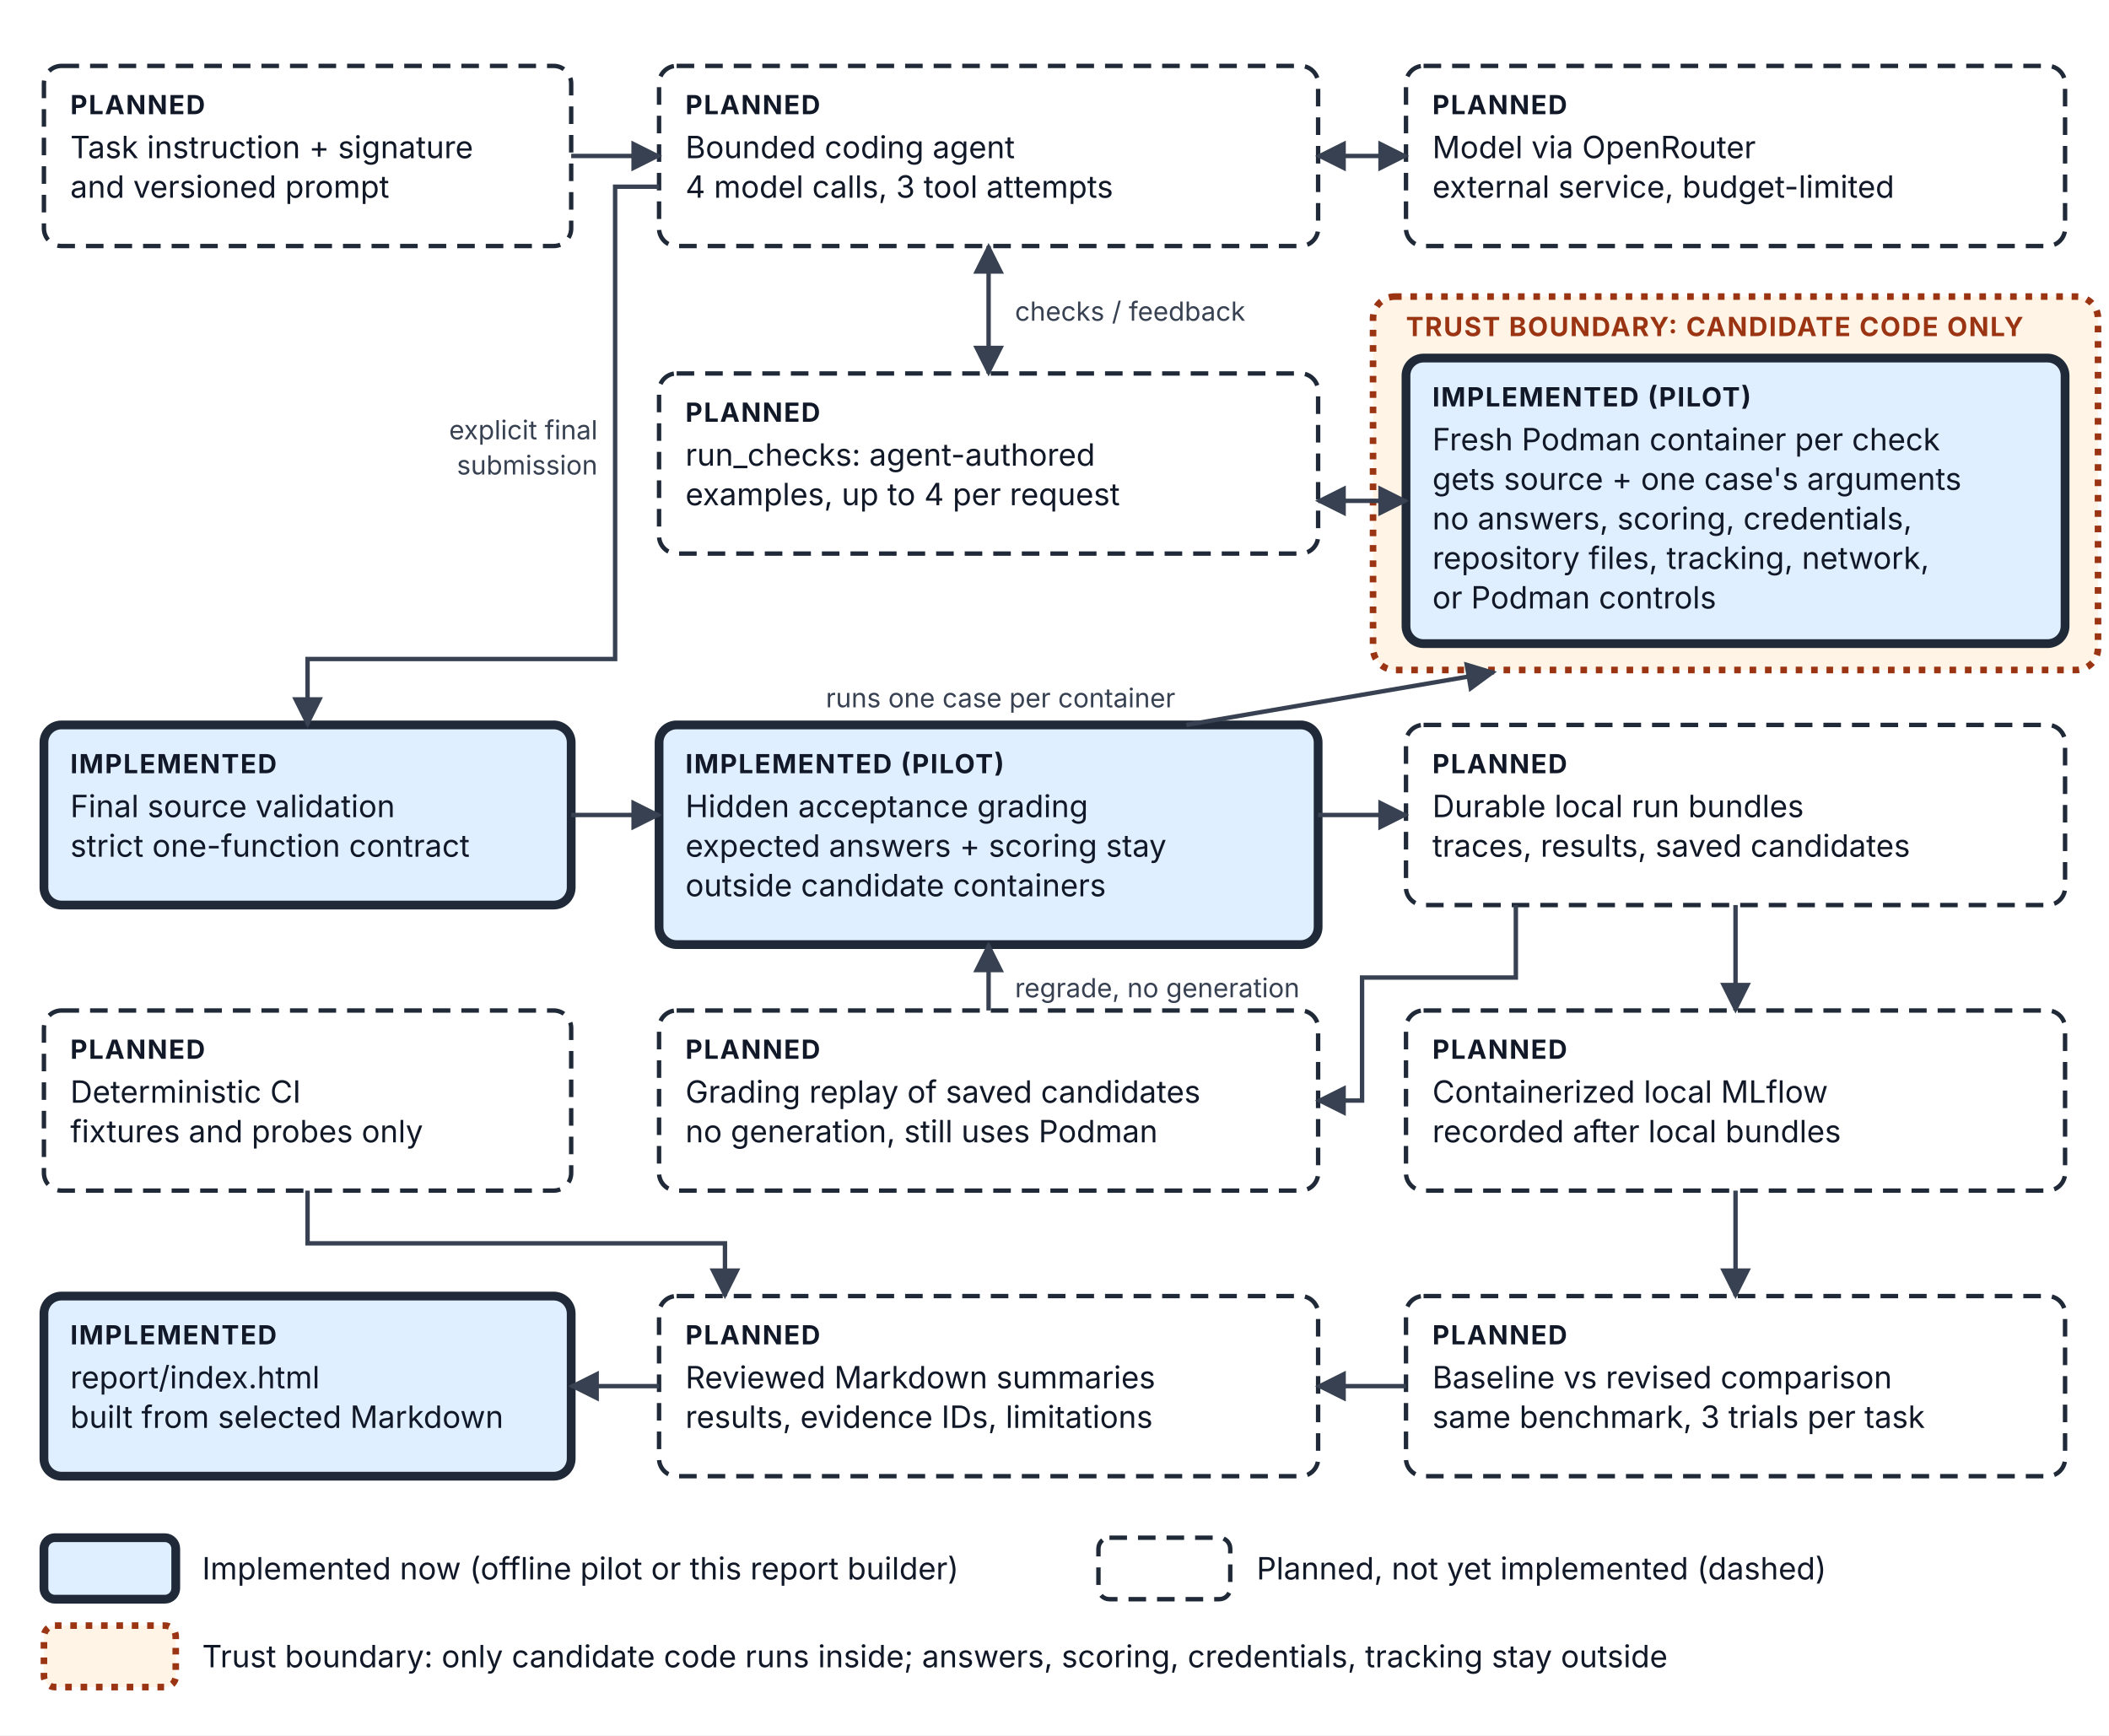
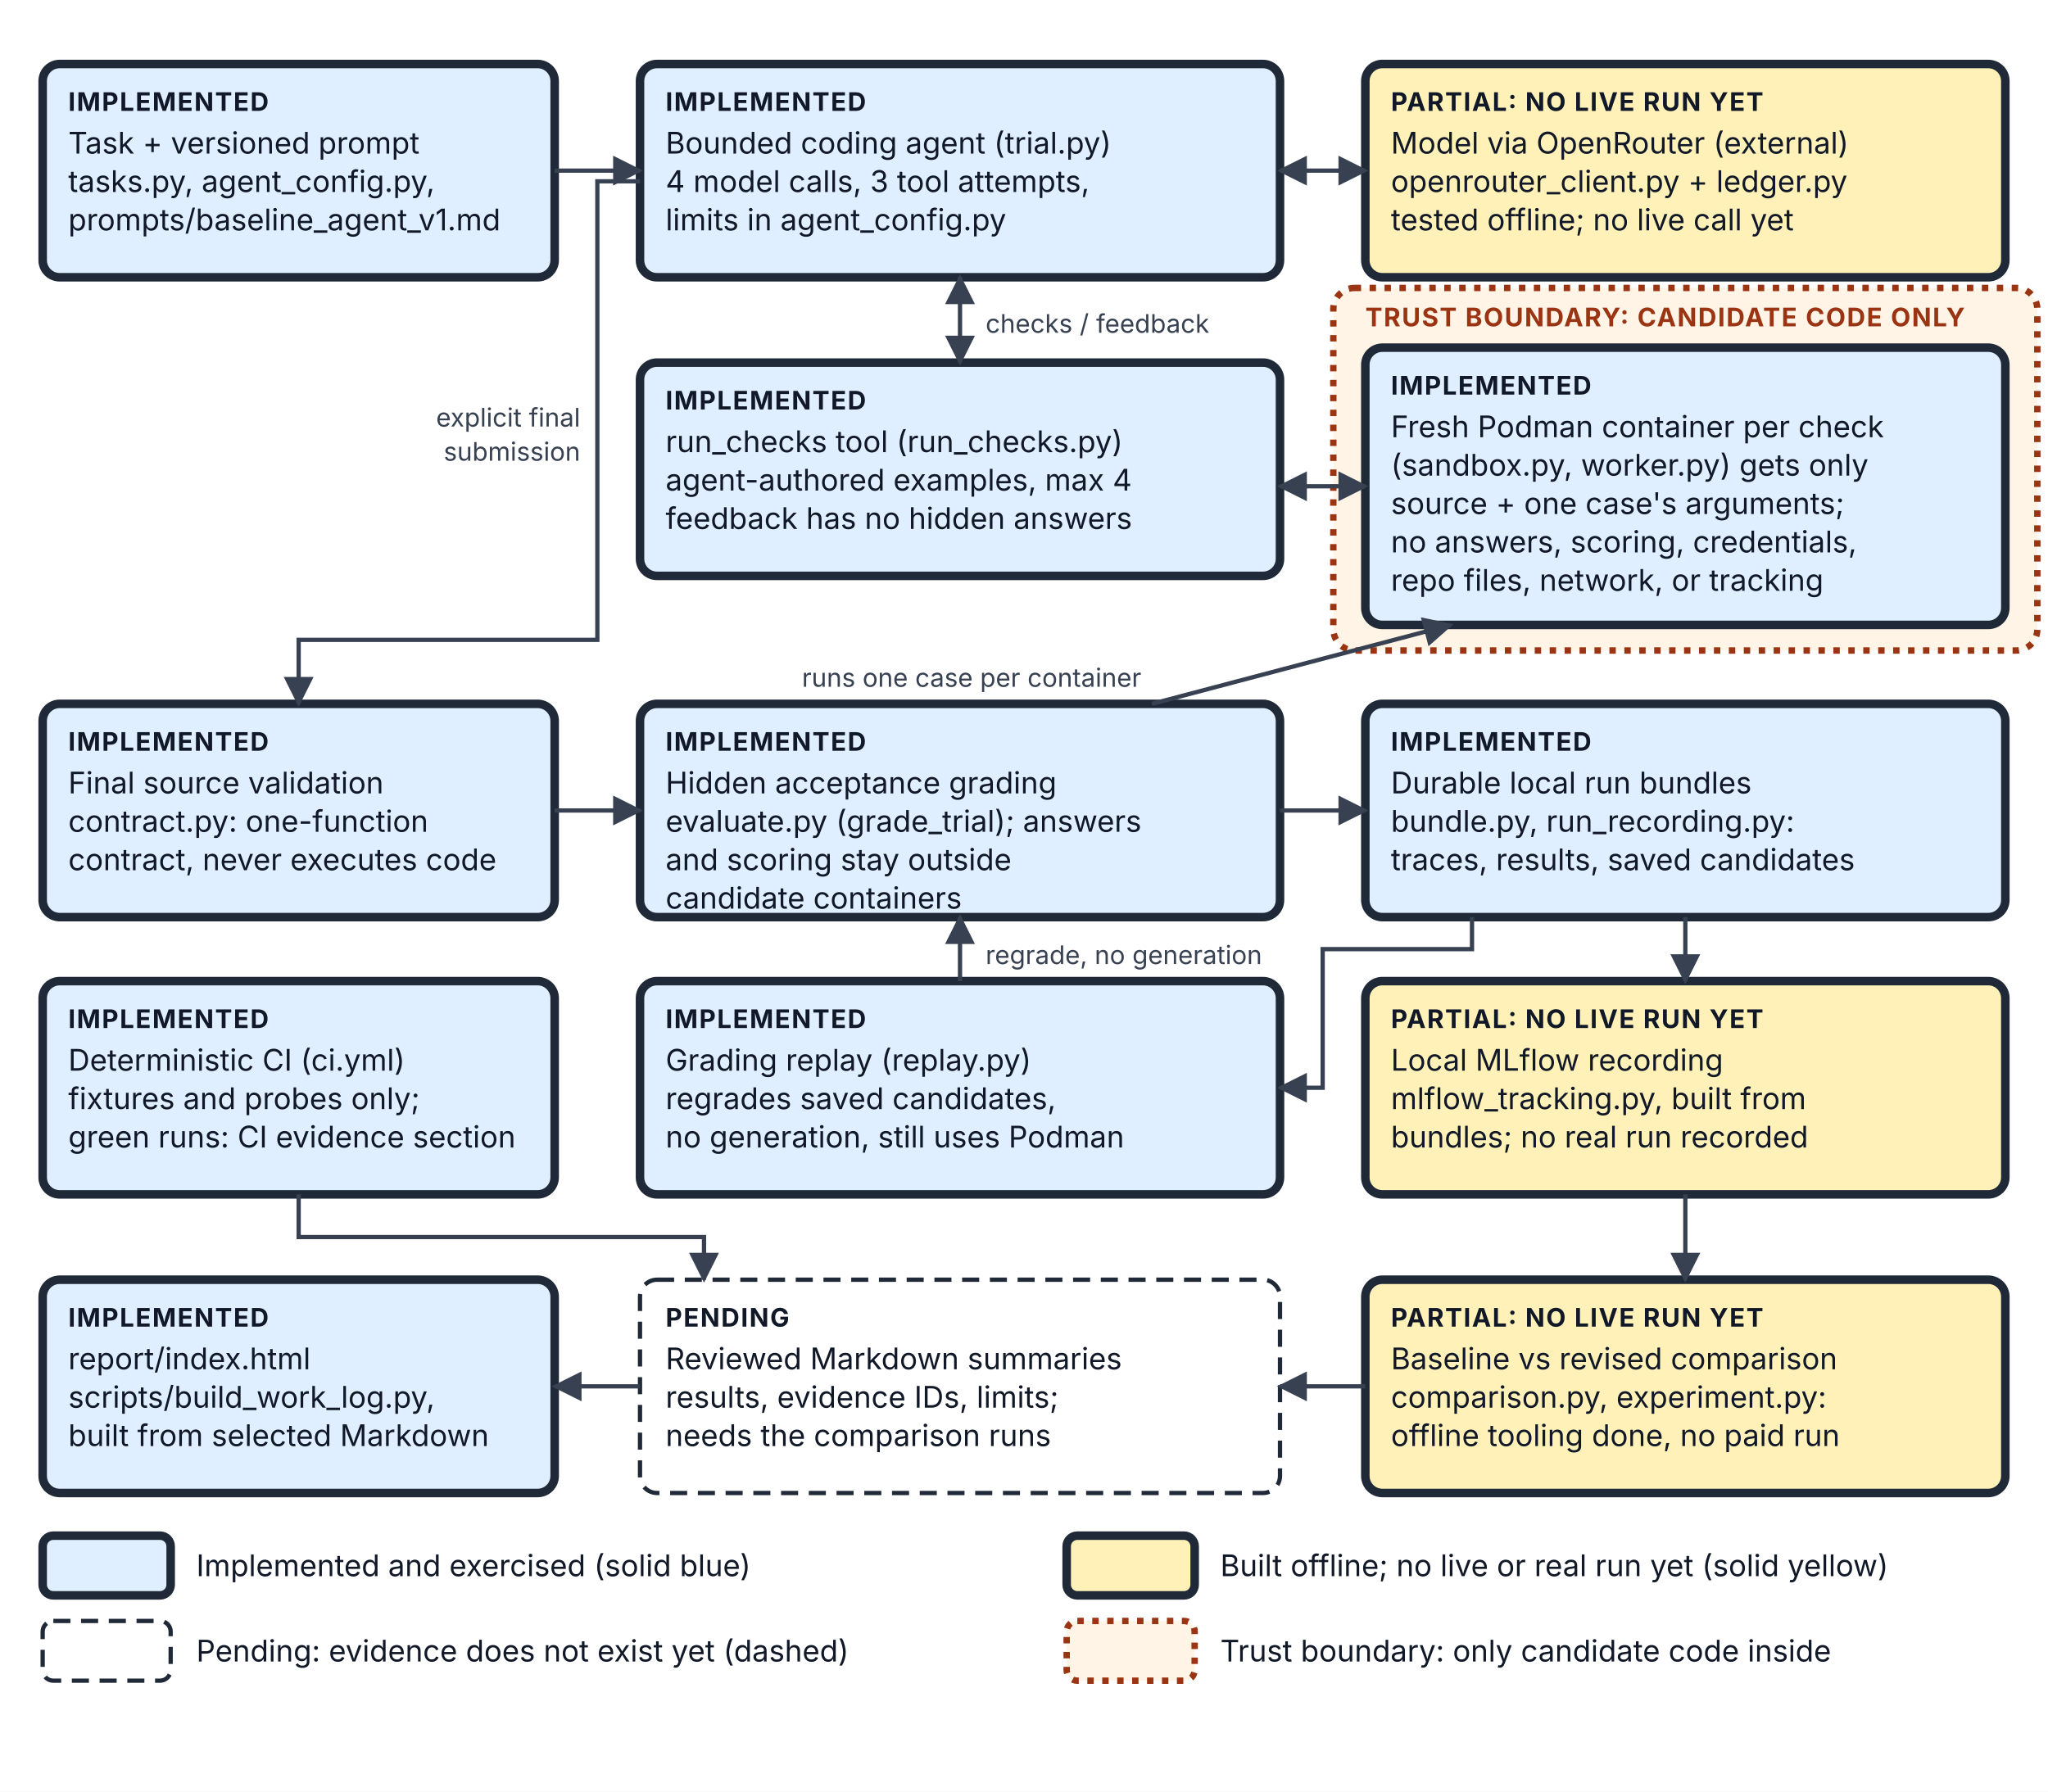
- <svg xmlns="http://www.w3.org/2000/svg" viewBox="0 0 960 790" width="960" height="790" role="img" aria-labelledby="arch-title arch-desc">
+ <svg xmlns="http://www.w3.org/2000/svg" viewBox="0 0 960 840" width="960" height="840" role="img" aria-labelledby="arch-title arch-desc">
  <defs>
    <marker id="arrow" viewBox="0 0 10 10" refX="9" refY="5" markerWidth="7" markerHeight="7" orient="auto-start-reverse">
      <path d="M0,0 L10,5 L0,10 z" class="arch-head" />
    </marker>
  </defs>
  <style>
    .arch-bg { fill: #ffffff; }
    text { font-family: system-ui, -apple-system, "Segoe UI", sans-serif; font-size: 14px; fill: #111827; }
    .arch-box rect { stroke: #1f2937; stroke-width: 2; fill: #ffffff; }
    .arch-impl rect { fill: #e0efff; stroke-width: 4; }
+     .arch-part rect { fill: #fff1b8; stroke-width: 4; }
    .arch-plan rect { stroke-dasharray: 8 5; }
    .arch-st { font-weight: 700; font-size: 12px; letter-spacing: 0.05em; }
    .arch-bound { fill: #fff4e5; stroke: #9a3412; stroke-width: 3; stroke-dasharray: 3 4; }
    .arch-bt { font-weight: 700; font-size: 12px; letter-spacing: 0.05em; fill: #9a3412; }
    .arch-note { font-size: 12px; fill: #374151; }
    .arch-edge { stroke: #374151; stroke-width: 2; fill: none; }
    .arch-head { fill: #374151; }
  </style>
-   <rect class="arch-bg" x="0" y="0" width="960" height="790" />
+   <rect class="arch-bg" x="0" y="0" width="960" height="840" />
  <rect class="arch-bound" x="625" y="135" width="330" height="170" rx="10" />
  <text class="arch-bt" x="640" y="153">TRUST BOUNDARY: CANDIDATE CODE ONLY</text>
-   <g class="arch-box arch-plan">
-     <rect x="20" y="30" width="240" height="82" rx="8" />
-     <text x="32" y="52" class="arch-st">PLANNED</text>
-     <text x="32" y="72">Task instruction + signature</text>
-     <text x="32" y="90">and versioned prompt</text>
+   <g class="arch-box arch-impl">
+     <rect x="20" y="30" width="240" height="100" rx="8" />
+     <text x="32" y="52" class="arch-st">IMPLEMENTED</text>
+     <text x="32" y="72">Task + versioned prompt</text>
+     <text x="32" y="90">tasks.py, agent_config.py,</text>
+     <text x="32" y="108">prompts/baseline_agent_v1.md</text>
  </g>
-   <g class="arch-box arch-plan">
-     <rect x="300" y="30" width="300" height="82" rx="8" />
-     <text x="312" y="52" class="arch-st">PLANNED</text>
-     <text x="312" y="72">Bounded coding agent</text>
-     <text x="312" y="90">4 model calls, 3 tool attempts</text>
+   <g class="arch-box arch-impl">
+     <rect x="300" y="30" width="300" height="100" rx="8" />
+     <text x="312" y="52" class="arch-st">IMPLEMENTED</text>
+     <text x="312" y="72">Bounded coding agent (trial.py)</text>
+     <text x="312" y="90">4 model calls, 3 tool attempts,</text>
+     <text x="312" y="108">limits in agent_config.py</text>
  </g>
-   <g class="arch-box arch-plan">
-     <rect x="640" y="30" width="300" height="82" rx="8" />
-     <text x="652" y="52" class="arch-st">PLANNED</text>
-     <text x="652" y="72">Model via OpenRouter</text>
-     <text x="652" y="90">external service, budget-limited</text>
+   <g class="arch-box arch-part">
+     <rect x="640" y="30" width="300" height="100" rx="8" />
+     <text x="652" y="52" class="arch-st">PARTIAL: NO LIVE RUN YET</text>
+     <text x="652" y="72">Model via OpenRouter (external)</text>
+     <text x="652" y="90">openrouter_client.py + ledger.py</text>
+     <text x="652" y="108">tested offline; no live call yet</text>
  </g>
-   <path class="arch-edge" d="M260,71 L300,71" marker-end="url(#arrow)" />
-   <path class="arch-edge" d="M600,71 L640,71" marker-start="url(#arrow)" marker-end="url(#arrow)" />
-   <g class="arch-box arch-plan">
-     <rect x="300" y="170" width="300" height="82" rx="8" />
-     <text x="312" y="192" class="arch-st">PLANNED</text>
-     <text x="312" y="212">run_checks: agent-authored</text>
-     <text x="312" y="230">examples, up to 4 per request</text>
+   <path class="arch-edge" d="M260,80 L300,80" marker-end="url(#arrow)" />
+   <path class="arch-edge" d="M600,80 L640,80" marker-start="url(#arrow)" marker-end="url(#arrow)" />
+   <g class="arch-box arch-impl">
+     <rect x="300" y="170" width="300" height="100" rx="8" />
+     <text x="312" y="192" class="arch-st">IMPLEMENTED</text>
+     <text x="312" y="212">run_checks tool (run_checks.py)</text>
+     <text x="312" y="230">agent-authored examples, max 4</text>
+     <text x="312" y="248">feedback has no hidden answers</text>
  </g>
  <g class="arch-box arch-impl">
    <rect x="640" y="163" width="300" height="130" rx="8" />
-     <text x="652" y="185" class="arch-st">IMPLEMENTED (PILOT)</text>
+     <text x="652" y="185" class="arch-st">IMPLEMENTED</text>
    <text x="652" y="205">Fresh Podman container per check</text>
-     <text x="652" y="223">gets source + one case's arguments</text>
-     <text x="652" y="241">no answers, scoring, credentials,</text>
-     <text x="652" y="259">repository files, tracking, network,</text>
-     <text x="652" y="277">or Podman controls</text>
+     <text x="652" y="223">(sandbox.py, worker.py) gets only</text>
+     <text x="652" y="241">source + one case's arguments;</text>
+     <text x="652" y="259">no answers, scoring, credentials,</text>
+     <text x="652" y="277">repo files, network, or tracking</text>
  </g>
-   <path class="arch-edge" d="M450,112 L450,170" marker-start="url(#arrow)" marker-end="url(#arrow)" />
-   <text class="arch-note" x="462" y="146">checks / feedback</text>
+   <path class="arch-edge" d="M450,130 L450,170" marker-start="url(#arrow)" marker-end="url(#arrow)" />
+   <text class="arch-note" x="462" y="156">checks / feedback</text>
  <path class="arch-edge" d="M600,228 L640,228" marker-start="url(#arrow)" marker-end="url(#arrow)" />
  <g class="arch-box arch-impl">
-     <rect x="20" y="330" width="240" height="82" rx="8" />
+     <rect x="20" y="330" width="240" height="100" rx="8" />
    <text x="32" y="352" class="arch-st">IMPLEMENTED</text>
    <text x="32" y="372">Final source validation</text>
-     <text x="32" y="390">strict one-function contract</text>
+     <text x="32" y="390">contract.py: one-function</text>
+     <text x="32" y="408">contract, never executes code</text>
  </g>
  <g class="arch-box arch-impl">
    <rect x="300" y="330" width="300" height="100" rx="8" />
-     <text x="312" y="352" class="arch-st">IMPLEMENTED (PILOT)</text>
+     <text x="312" y="352" class="arch-st">IMPLEMENTED</text>
    <text x="312" y="372">Hidden acceptance grading</text>
-     <text x="312" y="390">expected answers + scoring stay</text>
-     <text x="312" y="408">outside candidate containers</text>
+     <text x="312" y="390">evaluate.py (grade_trial); answers</text>
+     <text x="312" y="408">and scoring stay outside</text>
+     <text x="312" y="426">candidate containers</text>
  </g>
-   <g class="arch-box arch-plan">
-     <rect x="640" y="330" width="300" height="82" rx="8" />
-     <text x="652" y="352" class="arch-st">PLANNED</text>
+   <g class="arch-box arch-impl">
+     <rect x="640" y="330" width="300" height="100" rx="8" />
+     <text x="652" y="352" class="arch-st">IMPLEMENTED</text>
    <text x="652" y="372">Durable local run bundles</text>
-     <text x="652" y="390">traces, results, saved candidates</text>
+     <text x="652" y="390">bundle.py, run_recording.py:</text>
+     <text x="652" y="408">traces, results, saved candidates</text>
  </g>
  <path class="arch-edge" d="M300,85 L280,85 L280,300 L140,300 L140,330" marker-end="url(#arrow)" />
  <text class="arch-note" x="272" y="200" text-anchor="end">explicit final</text>
  <text class="arch-note" x="272" y="216" text-anchor="end">submission</text>
-   <path class="arch-edge" d="M260,371 L300,371" marker-end="url(#arrow)" />
-   <path class="arch-edge" d="M600,371 L640,371" marker-end="url(#arrow)" />
-   <path class="arch-edge" d="M540,330 L680,306" marker-end="url(#arrow)" />
+   <path class="arch-edge" d="M260,380 L300,380" marker-end="url(#arrow)" />
+   <path class="arch-edge" d="M600,380 L640,380" marker-end="url(#arrow)" />
+   <path class="arch-edge" d="M540,330 L680,293" marker-end="url(#arrow)" />
  <text class="arch-note" x="535" y="322" text-anchor="end">runs one case per container</text>
-   <g class="arch-box arch-plan">
-     <rect x="20" y="460" width="240" height="82" rx="8" />
-     <text x="32" y="482" class="arch-st">PLANNED</text>
-     <text x="32" y="502">Deterministic CI</text>
-     <text x="32" y="520">fixtures and probes only</text>
+   <g class="arch-box arch-impl">
+     <rect x="20" y="460" width="240" height="100" rx="8" />
+     <text x="32" y="482" class="arch-st">IMPLEMENTED</text>
+     <text x="32" y="502">Deterministic CI (ci.yml)</text>
+     <text x="32" y="520">fixtures and probes only;</text>
+     <text x="32" y="538">green runs: CI evidence section</text>
+   </g>
+   <g class="arch-box arch-impl">
+     <rect x="300" y="460" width="300" height="100" rx="8" />
+     <text x="312" y="482" class="arch-st">IMPLEMENTED</text>
+     <text x="312" y="502">Grading replay (replay.py)</text>
+     <text x="312" y="520">regrades saved candidates,</text>
+     <text x="312" y="538">no generation, still uses Podman</text>
+   </g>
+   <g class="arch-box arch-part">
+     <rect x="640" y="460" width="300" height="100" rx="8" />
+     <text x="652" y="482" class="arch-st">PARTIAL: NO LIVE RUN YET</text>
+     <text x="652" y="502">Local MLflow recording</text>
+     <text x="652" y="520">mlflow_tracking.py, built from</text>
+     <text x="652" y="538">bundles; no real run recorded</text>
+   </g>
+   <path class="arch-edge" d="M790,430 L790,460" marker-end="url(#arrow)" />
+   <path class="arch-edge" d="M690,430 L690,445 L620,445 L620,510 L600,510" marker-end="url(#arrow)" />
+   <path class="arch-edge" d="M450,460 L450,430" marker-end="url(#arrow)" />
+   <text class="arch-note" x="462" y="452">regrade, no generation</text>
+   <g class="arch-box arch-impl">
+     <rect x="20" y="600" width="240" height="100" rx="8" />
+     <text x="32" y="622" class="arch-st">IMPLEMENTED</text>
+     <text x="32" y="642">report/index.html</text>
+     <text x="32" y="660">scripts/build_work_log.py,</text>
+     <text x="32" y="678">built from selected Markdown</text>
  </g>
  <g class="arch-box arch-plan">
-     <rect x="300" y="460" width="300" height="82" rx="8" />
-     <text x="312" y="482" class="arch-st">PLANNED</text>
-     <text x="312" y="502">Grading replay of saved candidates</text>
-     <text x="312" y="520">no generation, still uses Podman</text>
+     <rect x="300" y="600" width="300" height="100" rx="8" />
+     <text x="312" y="622" class="arch-st">PENDING</text>
+     <text x="312" y="642">Reviewed Markdown summaries</text>
+     <text x="312" y="660">results, evidence IDs, limits;</text>
+     <text x="312" y="678">needs the comparison runs</text>
  </g>
+   <g class="arch-box arch-part">
+     <rect x="640" y="600" width="300" height="100" rx="8" />
+     <text x="652" y="622" class="arch-st">PARTIAL: NO LIVE RUN YET</text>
+     <text x="652" y="642">Baseline vs revised comparison</text>
+     <text x="652" y="660">comparison.py, experiment.py:</text>
+     <text x="652" y="678">offline tooling done, no paid run</text>
+   </g>
+   <path class="arch-edge" d="M790,560 L790,600" marker-end="url(#arrow)" />
+   <path class="arch-edge" d="M640,650 L600,650" marker-end="url(#arrow)" />
+   <path class="arch-edge" d="M300,650 L260,650" marker-end="url(#arrow)" />
+   <path class="arch-edge" d="M140,560 L140,580 L330,580 L330,600" marker-end="url(#arrow)" />
+   <g class="arch-box arch-impl">
+     <rect x="20" y="720" width="60" height="28" rx="5" />
+   </g>
+   <text x="92" y="739">Implemented and exercised (solid blue)</text>
+   <g class="arch-box arch-part">
+     <rect x="500" y="720" width="60" height="28" rx="5" />
+   </g>
+   <text x="572" y="739">Built offline; no live or real run yet (solid yellow)</text>
  <g class="arch-box arch-plan">
-     <rect x="640" y="460" width="300" height="82" rx="8" />
-     <text x="652" y="482" class="arch-st">PLANNED</text>
-     <text x="652" y="502">Containerized local MLflow</text>
-     <text x="652" y="520">recorded after local bundles</text>
+     <rect x="20" y="760" width="60" height="28" rx="5" />
  </g>
-   <path class="arch-edge" d="M790,412 L790,460" marker-end="url(#arrow)" />
-   <path class="arch-edge" d="M690,412 L690,445 L620,445 L620,501 L600,501" marker-end="url(#arrow)" />
-   <path class="arch-edge" d="M450,460 L450,430" marker-end="url(#arrow)" />
-   <text class="arch-note" x="462" y="454">regrade, no generation</text>
-   <g class="arch-box arch-impl">
-     <rect x="20" y="590" width="240" height="82" rx="8" />
-     <text x="32" y="612" class="arch-st">IMPLEMENTED</text>
-     <text x="32" y="632">report/index.html</text>
-     <text x="32" y="650">built from selected Markdown</text>
-   </g>
-   <g class="arch-box arch-plan">
-     <rect x="300" y="590" width="300" height="82" rx="8" />
-     <text x="312" y="612" class="arch-st">PLANNED</text>
-     <text x="312" y="632">Reviewed Markdown summaries</text>
-     <text x="312" y="650">results, evidence IDs, limitations</text>
-   </g>
-   <g class="arch-box arch-plan">
-     <rect x="640" y="590" width="300" height="82" rx="8" />
-     <text x="652" y="612" class="arch-st">PLANNED</text>
-     <text x="652" y="632">Baseline vs revised comparison</text>
-     <text x="652" y="650">same benchmark, 3 trials per task</text>
-   </g>
-   <path class="arch-edge" d="M790,542 L790,590" marker-end="url(#arrow)" />
-   <path class="arch-edge" d="M640,631 L600,631" marker-end="url(#arrow)" />
-   <path class="arch-edge" d="M300,631 L260,631" marker-end="url(#arrow)" />
-   <path class="arch-edge" d="M140,542 L140,566 L330,566 L330,590" marker-end="url(#arrow)" />
-   <g class="arch-box arch-impl">
-     <rect x="20" y="700" width="60" height="28" rx="5" />
-   </g>
-   <text x="92" y="719">Implemented now (offline pilot or this report builder)</text>
-   <g class="arch-box arch-plan">
-     <rect x="500" y="700" width="60" height="28" rx="5" />
-   </g>
-   <text x="572" y="719">Planned, not yet implemented (dashed)</text>
-   <rect class="arch-bound" x="20" y="740" width="60" height="28" rx="5" />
-   <text x="92" y="759">Trust boundary: only candidate code runs inside; answers, scoring, credentials, tracking stay outside</text>
+   <text x="92" y="779">Pending: evidence does not exist yet (dashed)</text>
+   <rect class="arch-bound" x="500" y="760" width="60" height="28" rx="5" />
+   <text x="572" y="779">Trust boundary: only candidate code inside</text>
</svg>
